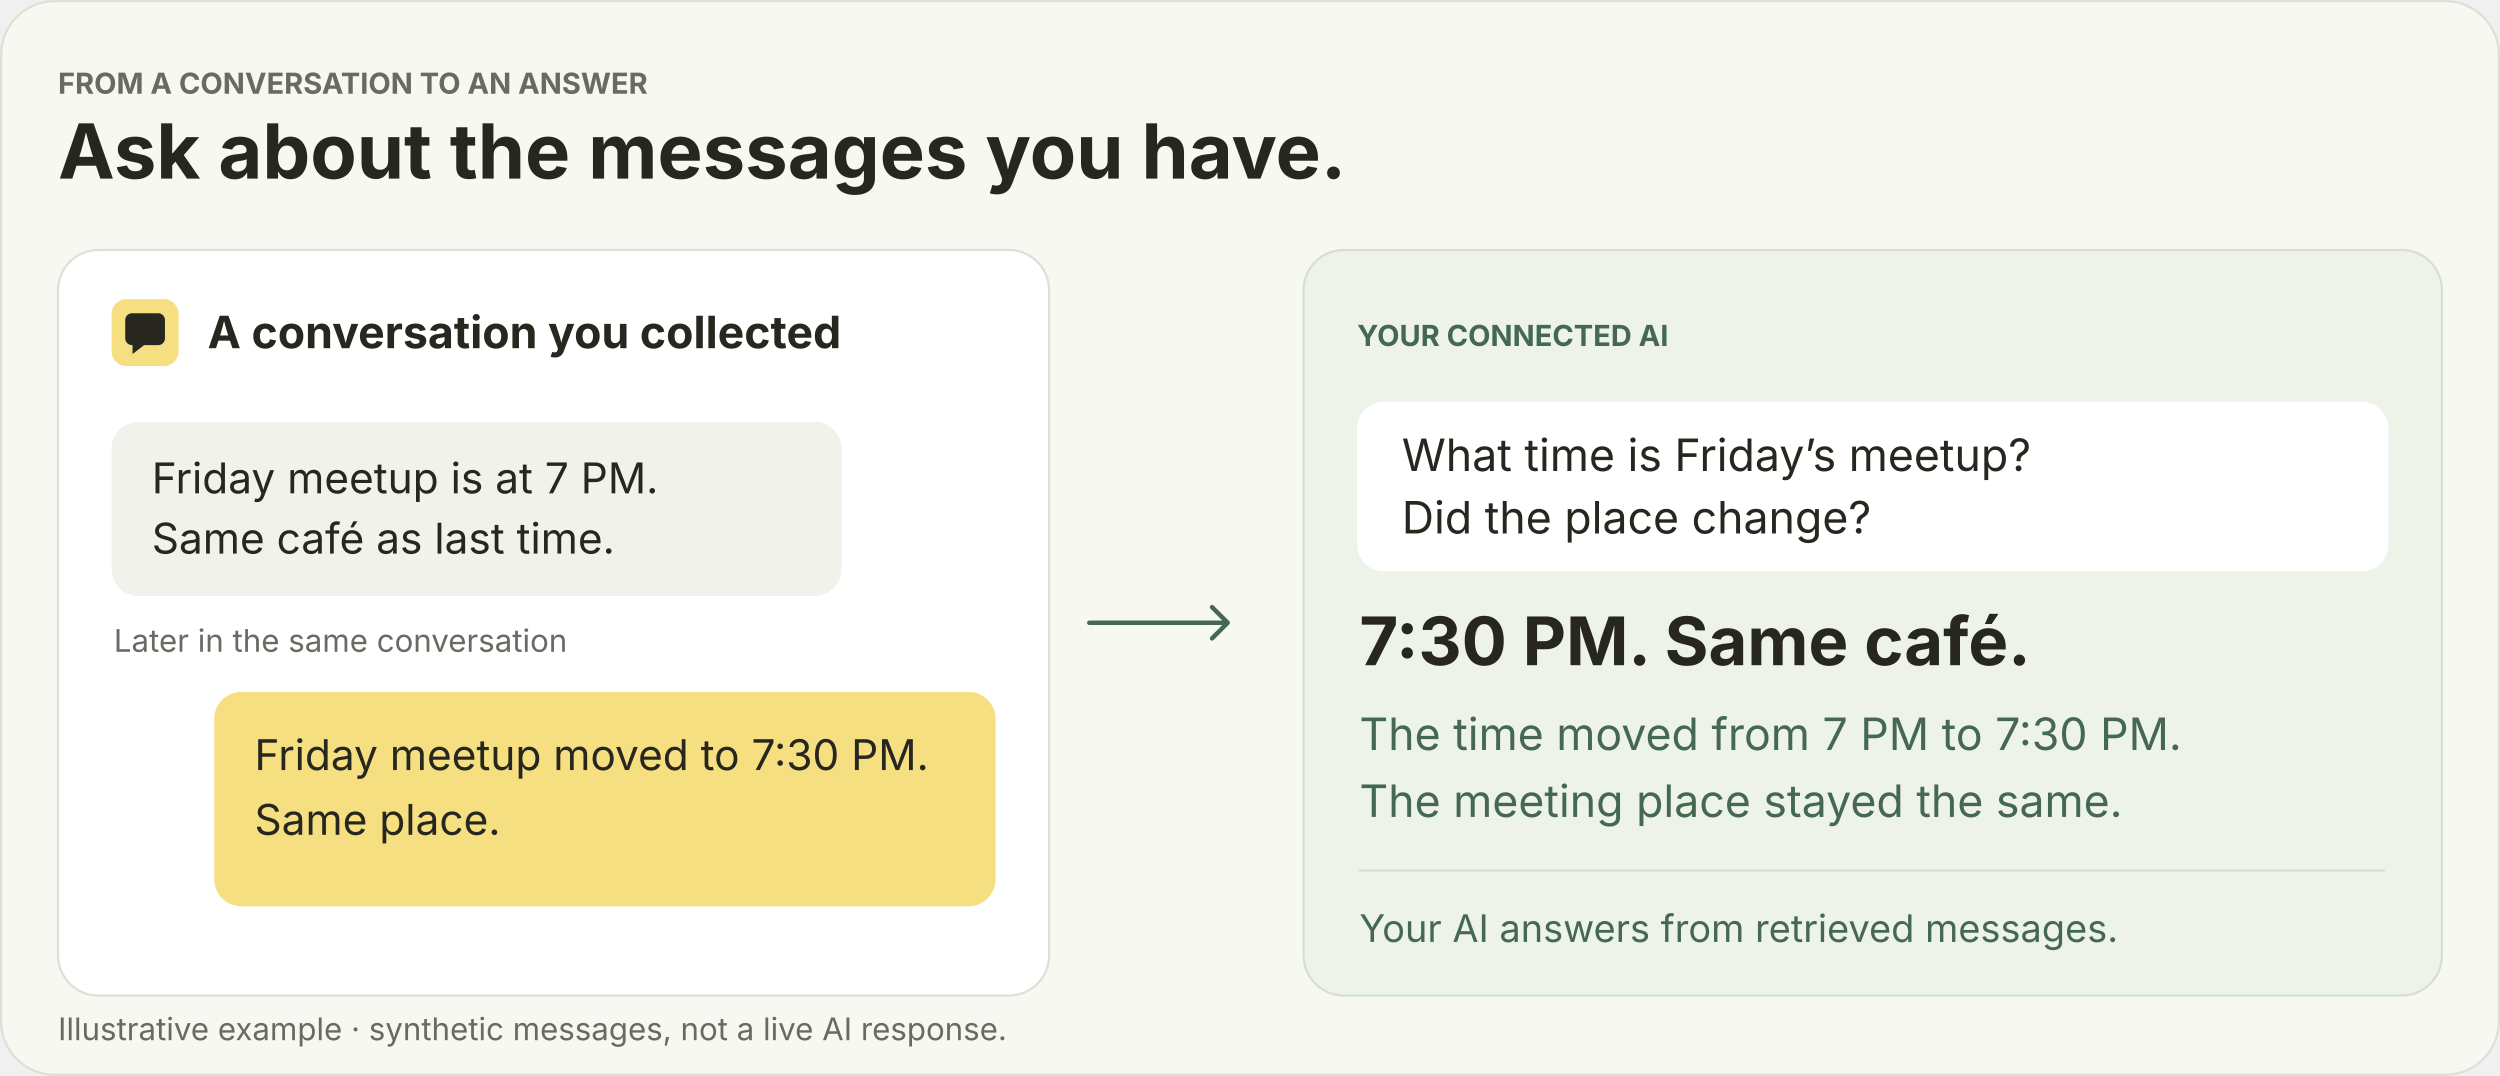
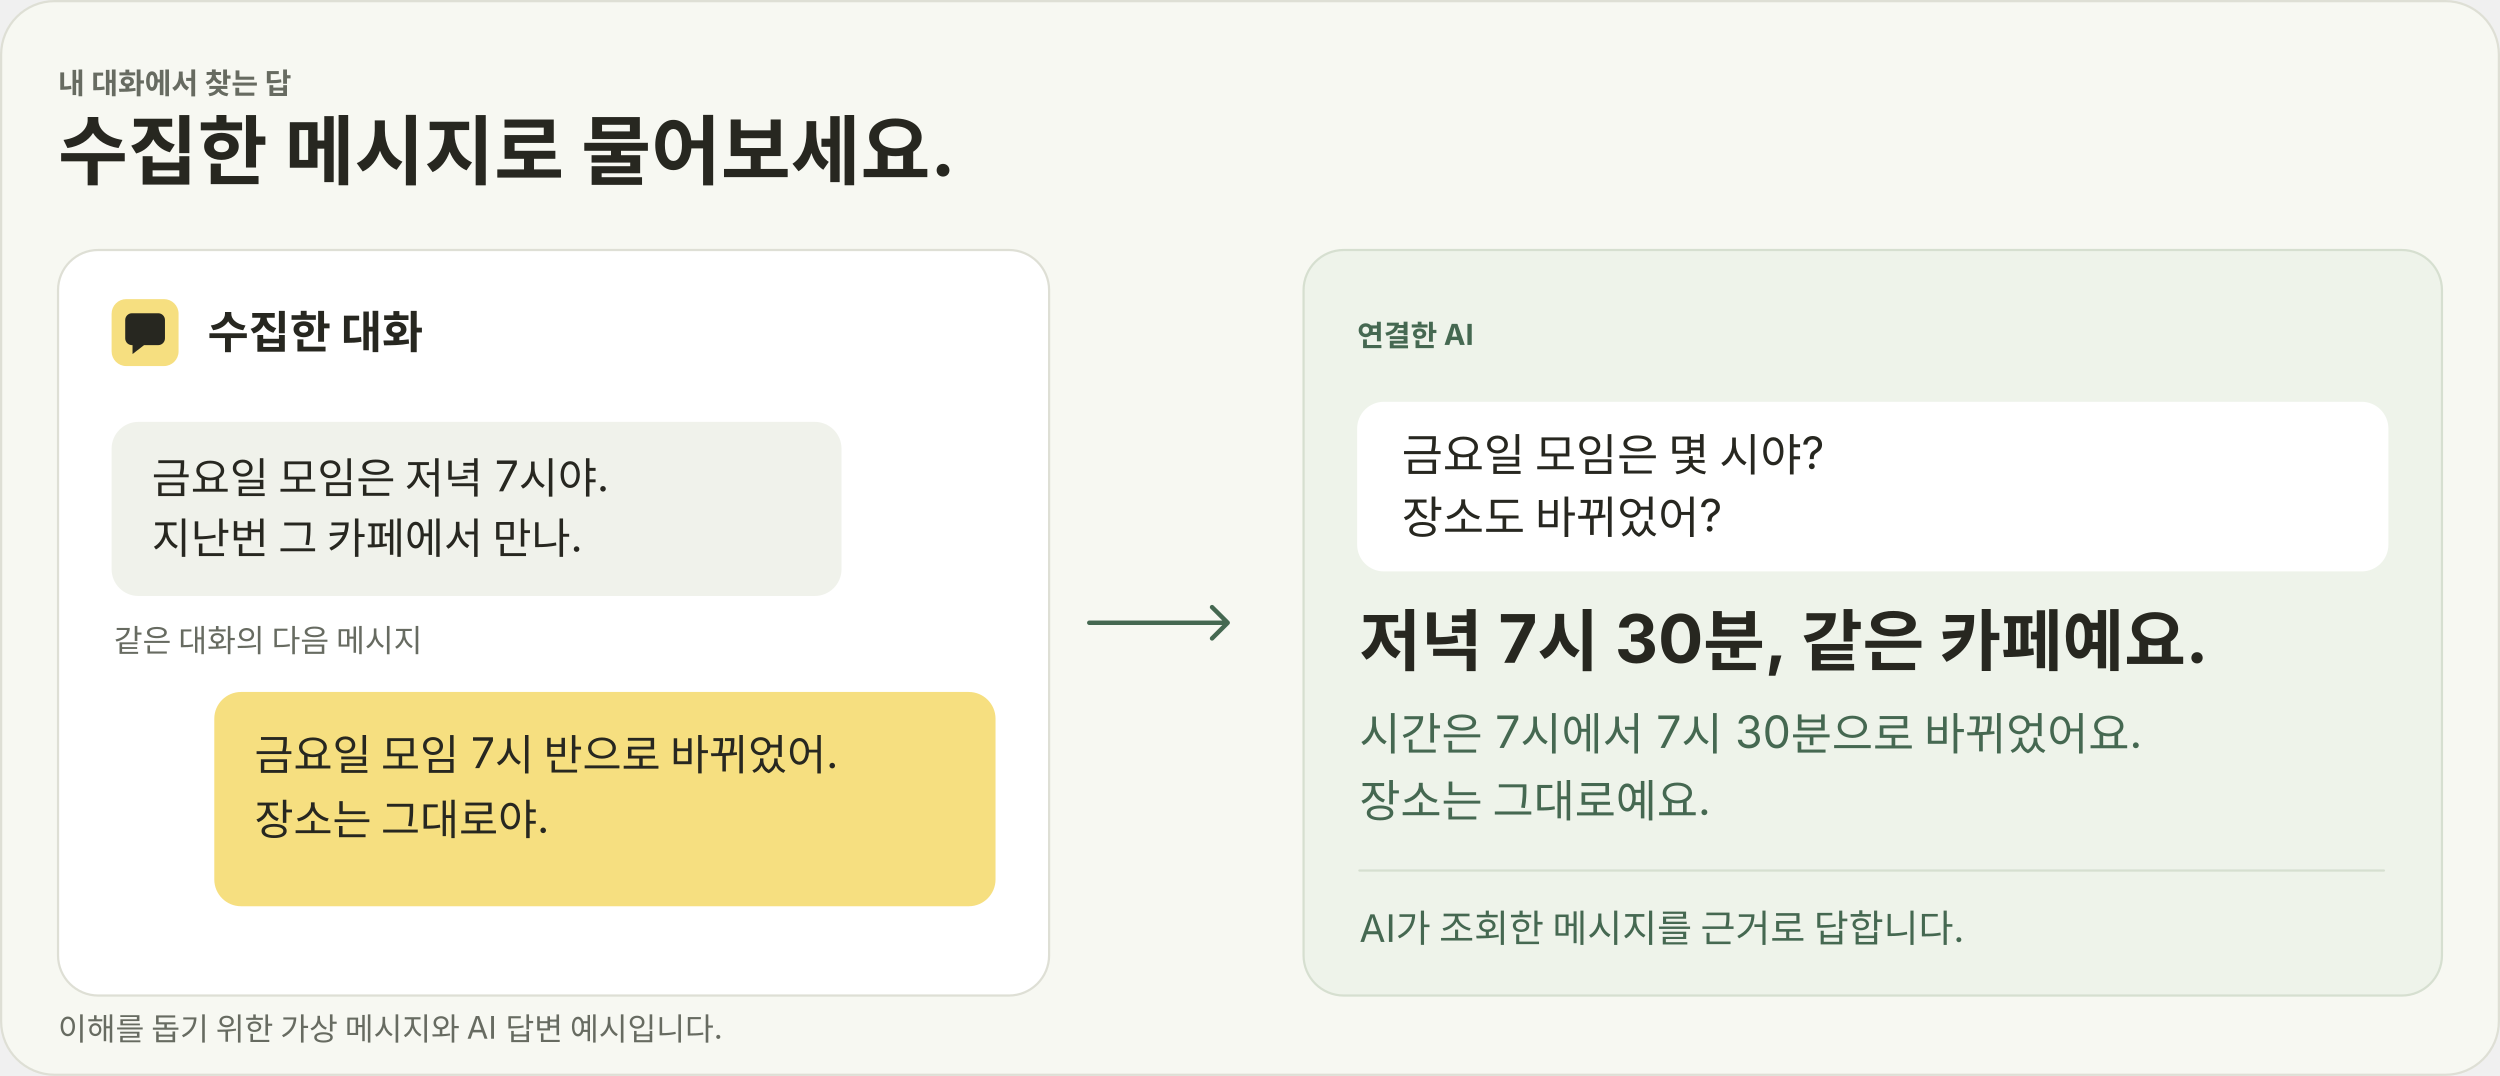
<svg xmlns="http://www.w3.org/2000/svg" width="1120" height="482" viewBox="0 0 1120 482" role="img" aria-labelledby="title desc">
  <rect x="0.5" y="0.5" width="1119" height="481" rx="24" fill="#f7f8f2" stroke="#dedfd5" />
-   <text x="26" y="42" font-family="Inter, -apple-system, BlinkMacSystemFont, Segoe UI, Arial, sans-serif" font-size="13" font-weight="650" fill="#676b61" text-anchor="start">FROM A CONVERSATION TO AN ANSWER</text>
-   <text x="26" y="80" font-family="Inter, -apple-system, BlinkMacSystemFont, Segoe UI, Arial, sans-serif" font-size="34" font-weight="650" fill="#272720" text-anchor="start">Ask about the messages you have.</text>
+   <text x="26" y="42" font-family="Inter, -apple-system, BlinkMacSystemFont, Segoe UI, Arial, sans-serif" font-size="13" font-weight="650" fill="#676b61" text-anchor="start">내 대화에서 찾는 답</text>
+   <text x="26" y="80" font-family="Inter, -apple-system, BlinkMacSystemFont, Segoe UI, Arial, sans-serif" font-size="34" font-weight="650" fill="#272720" text-anchor="start">수집한 메시지로 물어보세요.</text>
  <g transform="translate(26 112)">
    <rect x="0" y="0" width="444" height="334" rx="18" fill="white" stroke="#dedfd5" />
    <g transform="translate(24 22) scale(0.234375)">
      <rect width="128" height="128" rx="28" fill="#f6df80" />
      <path d="M39 27h50a13 13 0 0 1 13 13v35a13 13 0 0 1-13 13H62l-22 17V88h-1a13 13 0 0 1-13-13V40a13 13 0 0 1 13-13Z" fill="#272720" />
    </g>
-     <text x="67" y="44" font-family="Inter, -apple-system, BlinkMacSystemFont, Segoe UI, Arial, sans-serif" font-size="20" font-weight="650" fill="#272720" text-anchor="start">A conversation you collected</text>
+     <text x="67" y="44" font-family="Inter, -apple-system, BlinkMacSystemFont, Segoe UI, Arial, sans-serif" font-size="20" font-weight="650" fill="#272720" text-anchor="start">수집한 대화</text>
    <rect x="24" y="77" width="327" height="78" rx="12" fill="#f0f2eb" stroke="none" />
-     <text x="42" y="109" font-family="Inter, -apple-system, BlinkMacSystemFont, Segoe UI, Arial, sans-serif" font-size="19" font-weight="400" fill="#272720" text-anchor="start">Friday meetup is at 7 PM.</text>
-     <text x="42" y="136" font-family="Inter, -apple-system, BlinkMacSystemFont, Segoe UI, Arial, sans-serif" font-size="19" font-weight="400" fill="#272720" text-anchor="start">Same café as last time.</text>
-     <text x="25" y="180" font-family="Inter, -apple-system, BlinkMacSystemFont, Segoe UI, Arial, sans-serif" font-size="14" font-weight="400" fill="#676b61" text-anchor="start">Later in the same conversation</text>
+     <text x="42" y="109" font-family="Inter, -apple-system, BlinkMacSystemFont, Segoe UI, Arial, sans-serif" font-size="19" font-weight="400" fill="#272720" text-anchor="start">금요일 모임은 저녁 7시야.</text>
+     <text x="42" y="136" font-family="Inter, -apple-system, BlinkMacSystemFont, Segoe UI, Arial, sans-serif" font-size="19" font-weight="400" fill="#272720" text-anchor="start">지난번 그 카페에서 만나.</text>
+     <text x="25" y="180" font-family="Inter, -apple-system, BlinkMacSystemFont, Segoe UI, Arial, sans-serif" font-size="14" font-weight="400" fill="#676b61" text-anchor="start">같은 대화의 다음 메시지</text>
    <rect x="70" y="198" width="350" height="96" rx="12" fill="#f6df80" stroke="none" />
-     <text x="88" y="233" font-family="Inter, -apple-system, BlinkMacSystemFont, Segoe UI, Arial, sans-serif" font-size="19" font-weight="400" fill="#272720" text-anchor="start">Friday meetup moved to 7:30 PM.</text>
-     <text x="88" y="262" font-family="Inter, -apple-system, BlinkMacSystemFont, Segoe UI, Arial, sans-serif" font-size="19" font-weight="400" fill="#272720" text-anchor="start">Same place.</text>
+     <text x="88" y="233" font-family="Inter, -apple-system, BlinkMacSystemFont, Segoe UI, Arial, sans-serif" font-size="19" font-weight="400" fill="#272720" text-anchor="start">금요일 모임 7시 반으로 바뀌었어.</text>
+     <text x="88" y="262" font-family="Inter, -apple-system, BlinkMacSystemFont, Segoe UI, Arial, sans-serif" font-size="19" font-weight="400" fill="#272720" text-anchor="start">장소는 그대로야.</text>
  </g>
  <path d="M488 279h62m-7-7 7 7-7 7" stroke="#456851" stroke-width="2" fill="none" stroke-linecap="round" stroke-linejoin="round" />
  <g transform="translate(584 112)">
    <rect x="0" y="0" width="510" height="334" rx="18" fill="#eef3ea" stroke="#d6dfd0" />
-     <text x="24" y="43" font-family="Inter, -apple-system, BlinkMacSystemFont, Segoe UI, Arial, sans-serif" font-size="13" font-weight="700" fill="#456851" text-anchor="start">YOUR CONNECTED AI</text>
+     <text x="24" y="43" font-family="Inter, -apple-system, BlinkMacSystemFont, Segoe UI, Arial, sans-serif" font-size="13" font-weight="700" fill="#456851" text-anchor="start">연결한 AI</text>
    <rect x="24" y="68" width="462" height="76" rx="12" fill="white" stroke="none" />
-     <text x="44" y="99" font-family="Inter, -apple-system, BlinkMacSystemFont, Segoe UI, Arial, sans-serif" font-size="20" font-weight="400" fill="#272720" text-anchor="start">What time is Friday’s meetup?</text>
-     <text x="44" y="127" font-family="Inter, -apple-system, BlinkMacSystemFont, Segoe UI, Arial, sans-serif" font-size="20" font-weight="400" fill="#272720" text-anchor="start">Did the place change?</text>
-     <text x="25" y="186" font-family="Inter, -apple-system, BlinkMacSystemFont, Segoe UI, Arial, sans-serif" font-size="30" font-weight="650" fill="#272720" text-anchor="start">7:30 PM. Same café.</text>
-     <text x="25" y="224" font-family="Inter, -apple-system, BlinkMacSystemFont, Segoe UI, Arial, sans-serif" font-size="20" font-weight="400" fill="#456851" text-anchor="start">The time moved from 7 PM to 7:30 PM.</text>
-     <text x="25" y="254" font-family="Inter, -apple-system, BlinkMacSystemFont, Segoe UI, Arial, sans-serif" font-size="20" font-weight="400" fill="#456851" text-anchor="start">The meeting place stayed the same.</text>
+     <text x="44" y="99" font-family="Inter, -apple-system, BlinkMacSystemFont, Segoe UI, Arial, sans-serif" font-size="20" font-weight="400" fill="#272720" text-anchor="start">금요일 모임은 몇 시야?</text>
+     <text x="44" y="127" font-family="Inter, -apple-system, BlinkMacSystemFont, Segoe UI, Arial, sans-serif" font-size="20" font-weight="400" fill="#272720" text-anchor="start">장소도 바뀌었어?</text>
+     <text x="25" y="186" font-family="Inter, -apple-system, BlinkMacSystemFont, Segoe UI, Arial, sans-serif" font-size="30" font-weight="650" fill="#272720" text-anchor="start">저녁 7시 30분, 같은 카페예요.</text>
+     <text x="25" y="224" font-family="Inter, -apple-system, BlinkMacSystemFont, Segoe UI, Arial, sans-serif" font-size="20" font-weight="400" fill="#456851" text-anchor="start">시간은 7시에서 7시 30분으로 바뀌었어요.</text>
+     <text x="25" y="254" font-family="Inter, -apple-system, BlinkMacSystemFont, Segoe UI, Arial, sans-serif" font-size="20" font-weight="400" fill="#456851" text-anchor="start">장소는 그대로예요.</text>
    <path d="M25 278h459" stroke="#d6dfd0" stroke-width="1" fill="none" stroke-linecap="round" stroke-linejoin="round" />
-     <text x="25" y="310" font-family="Inter, -apple-system, BlinkMacSystemFont, Segoe UI, Arial, sans-serif" font-size="17" font-weight="400" fill="#456851" text-anchor="start">Your AI answers from retrieved messages.</text>
+     <text x="25" y="310" font-family="Inter, -apple-system, BlinkMacSystemFont, Segoe UI, Arial, sans-serif" font-size="17" font-weight="400" fill="#456851" text-anchor="start">AI가 조회한 메시지를 근거로 답합니다.</text>
  </g>
-   <text x="26" y="466" font-family="Inter, -apple-system, BlinkMacSystemFont, Segoe UI, Arial, sans-serif" font-size="14" font-weight="400" fill="#676b61" text-anchor="start">Illustrative example · synthetic messages, not a live AI response.</text>
+   <text x="26" y="466" font-family="Inter, -apple-system, BlinkMacSystemFont, Segoe UI, Arial, sans-serif" font-size="14" font-weight="400" fill="#676b61" text-anchor="start">이해를 돕기 위한 가상 메시지와 AI 답변 예시입니다.</text>
</svg>
